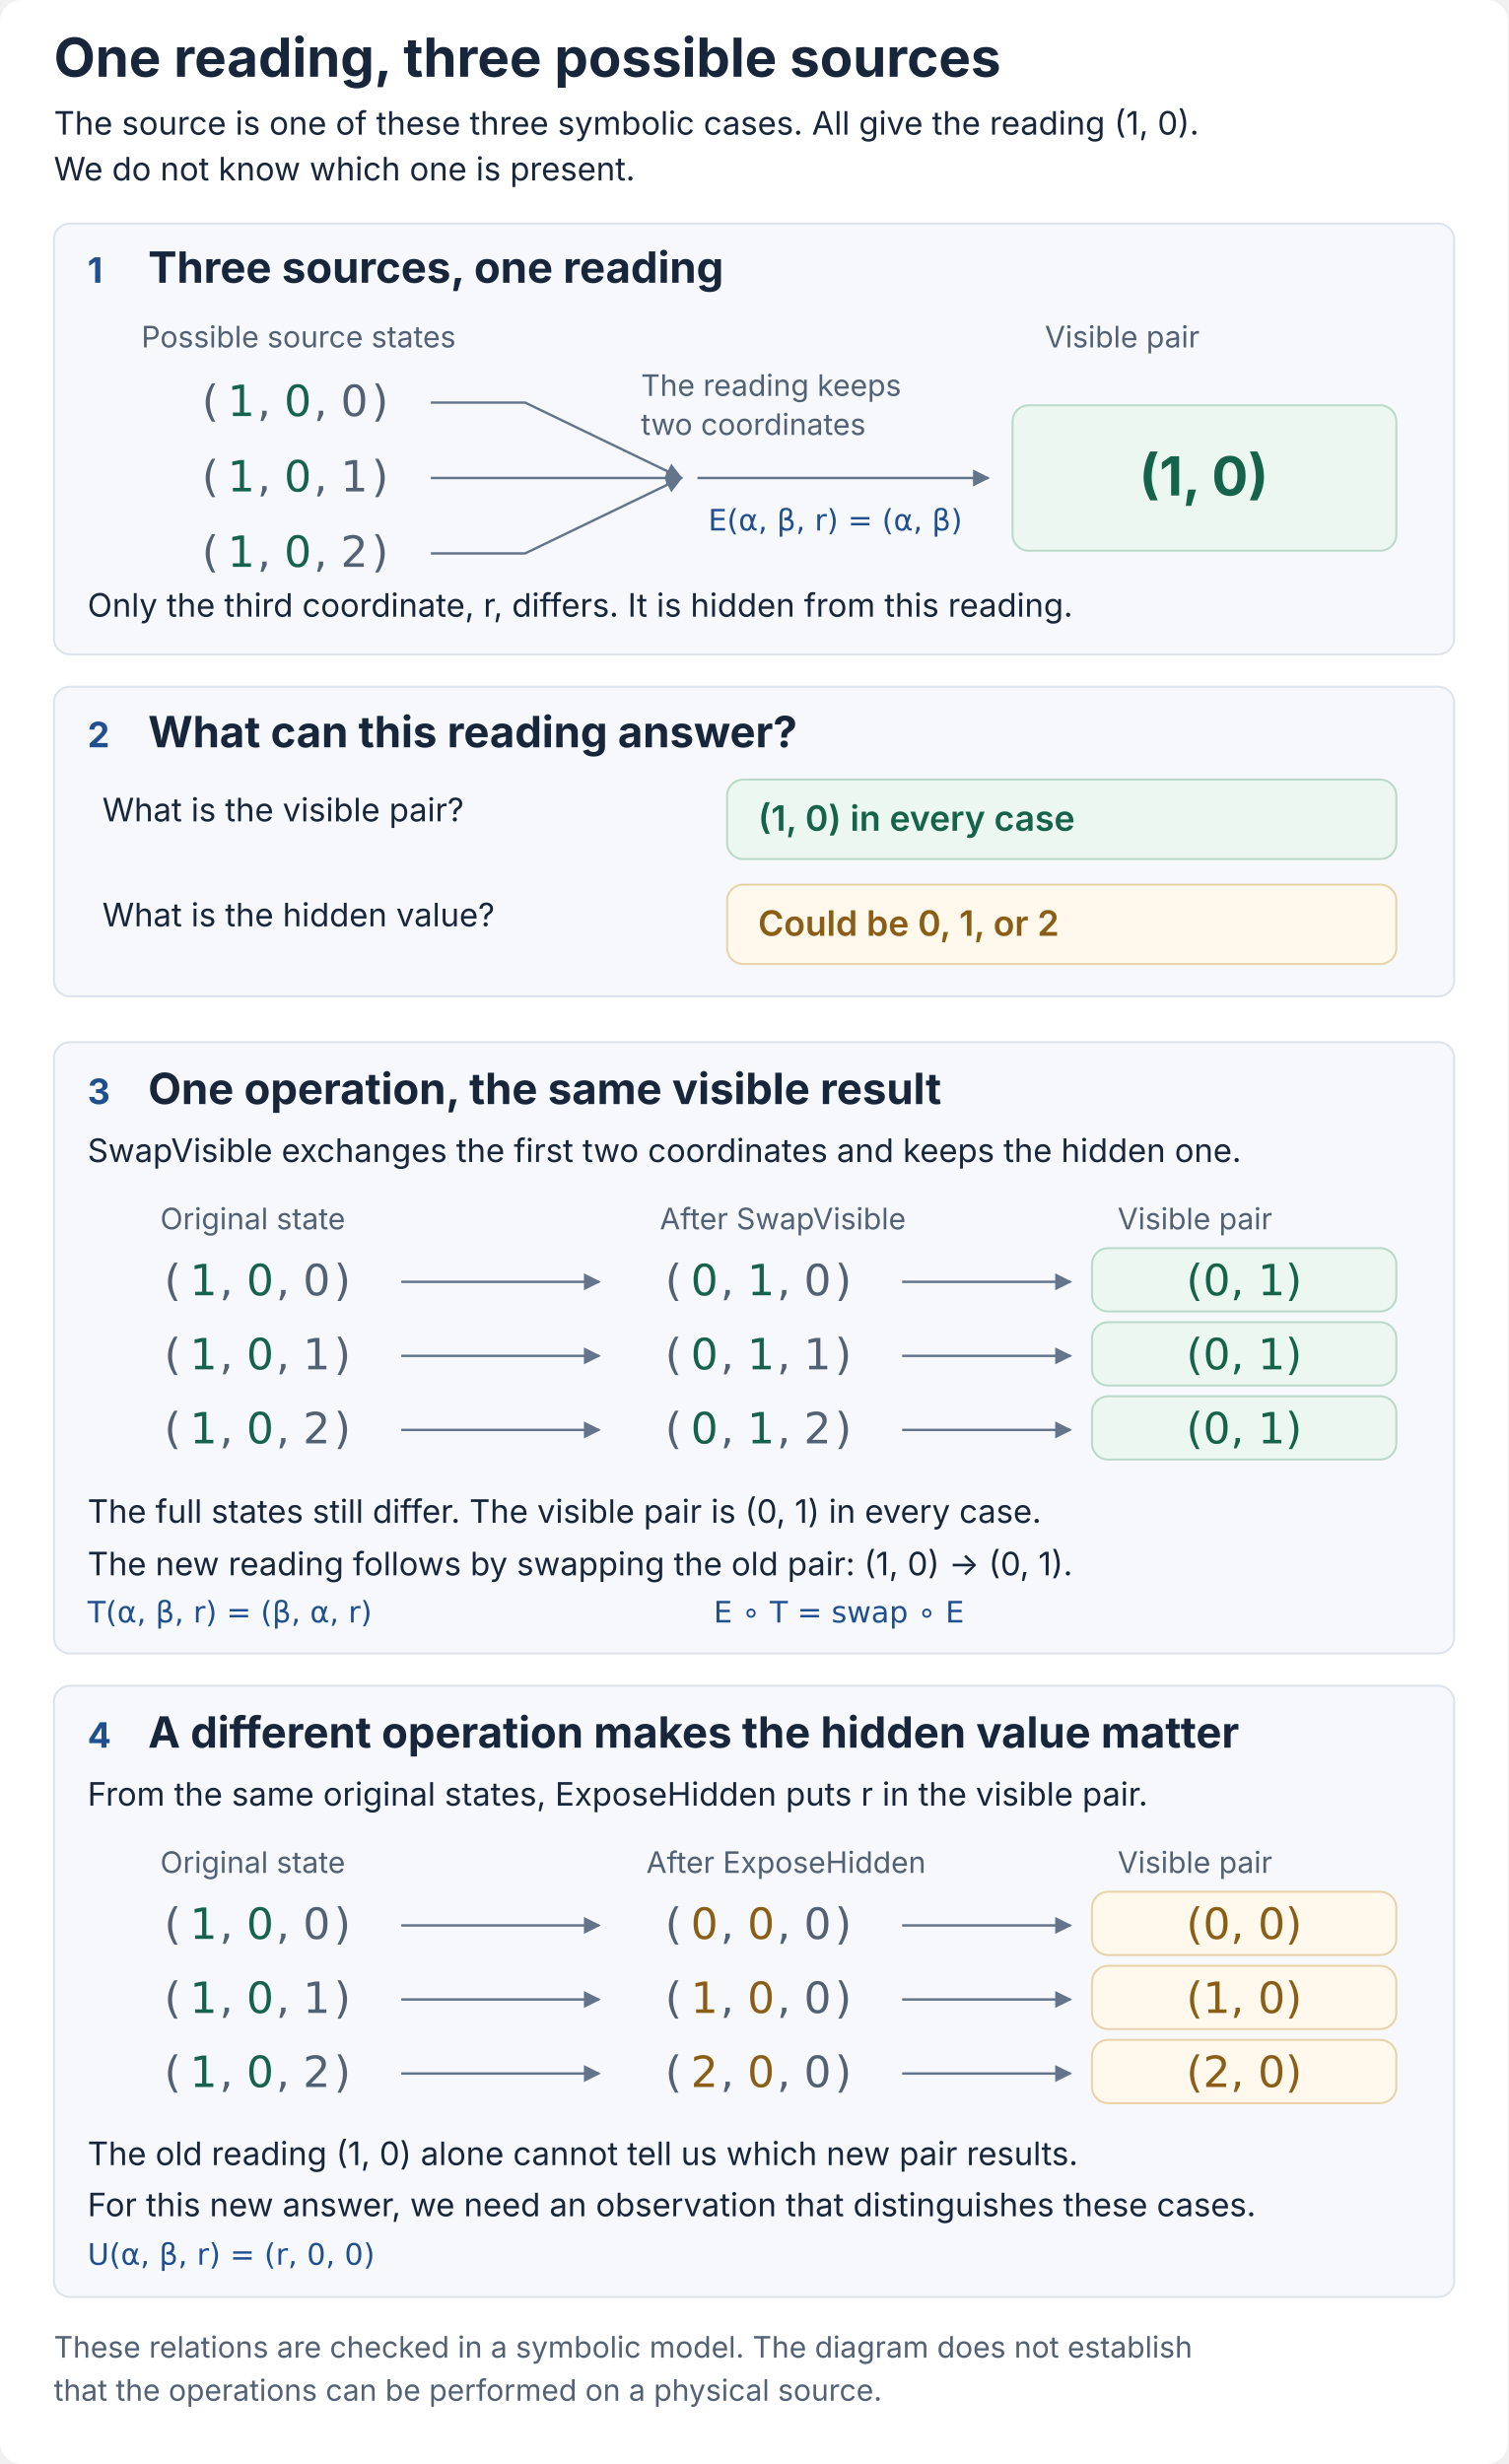
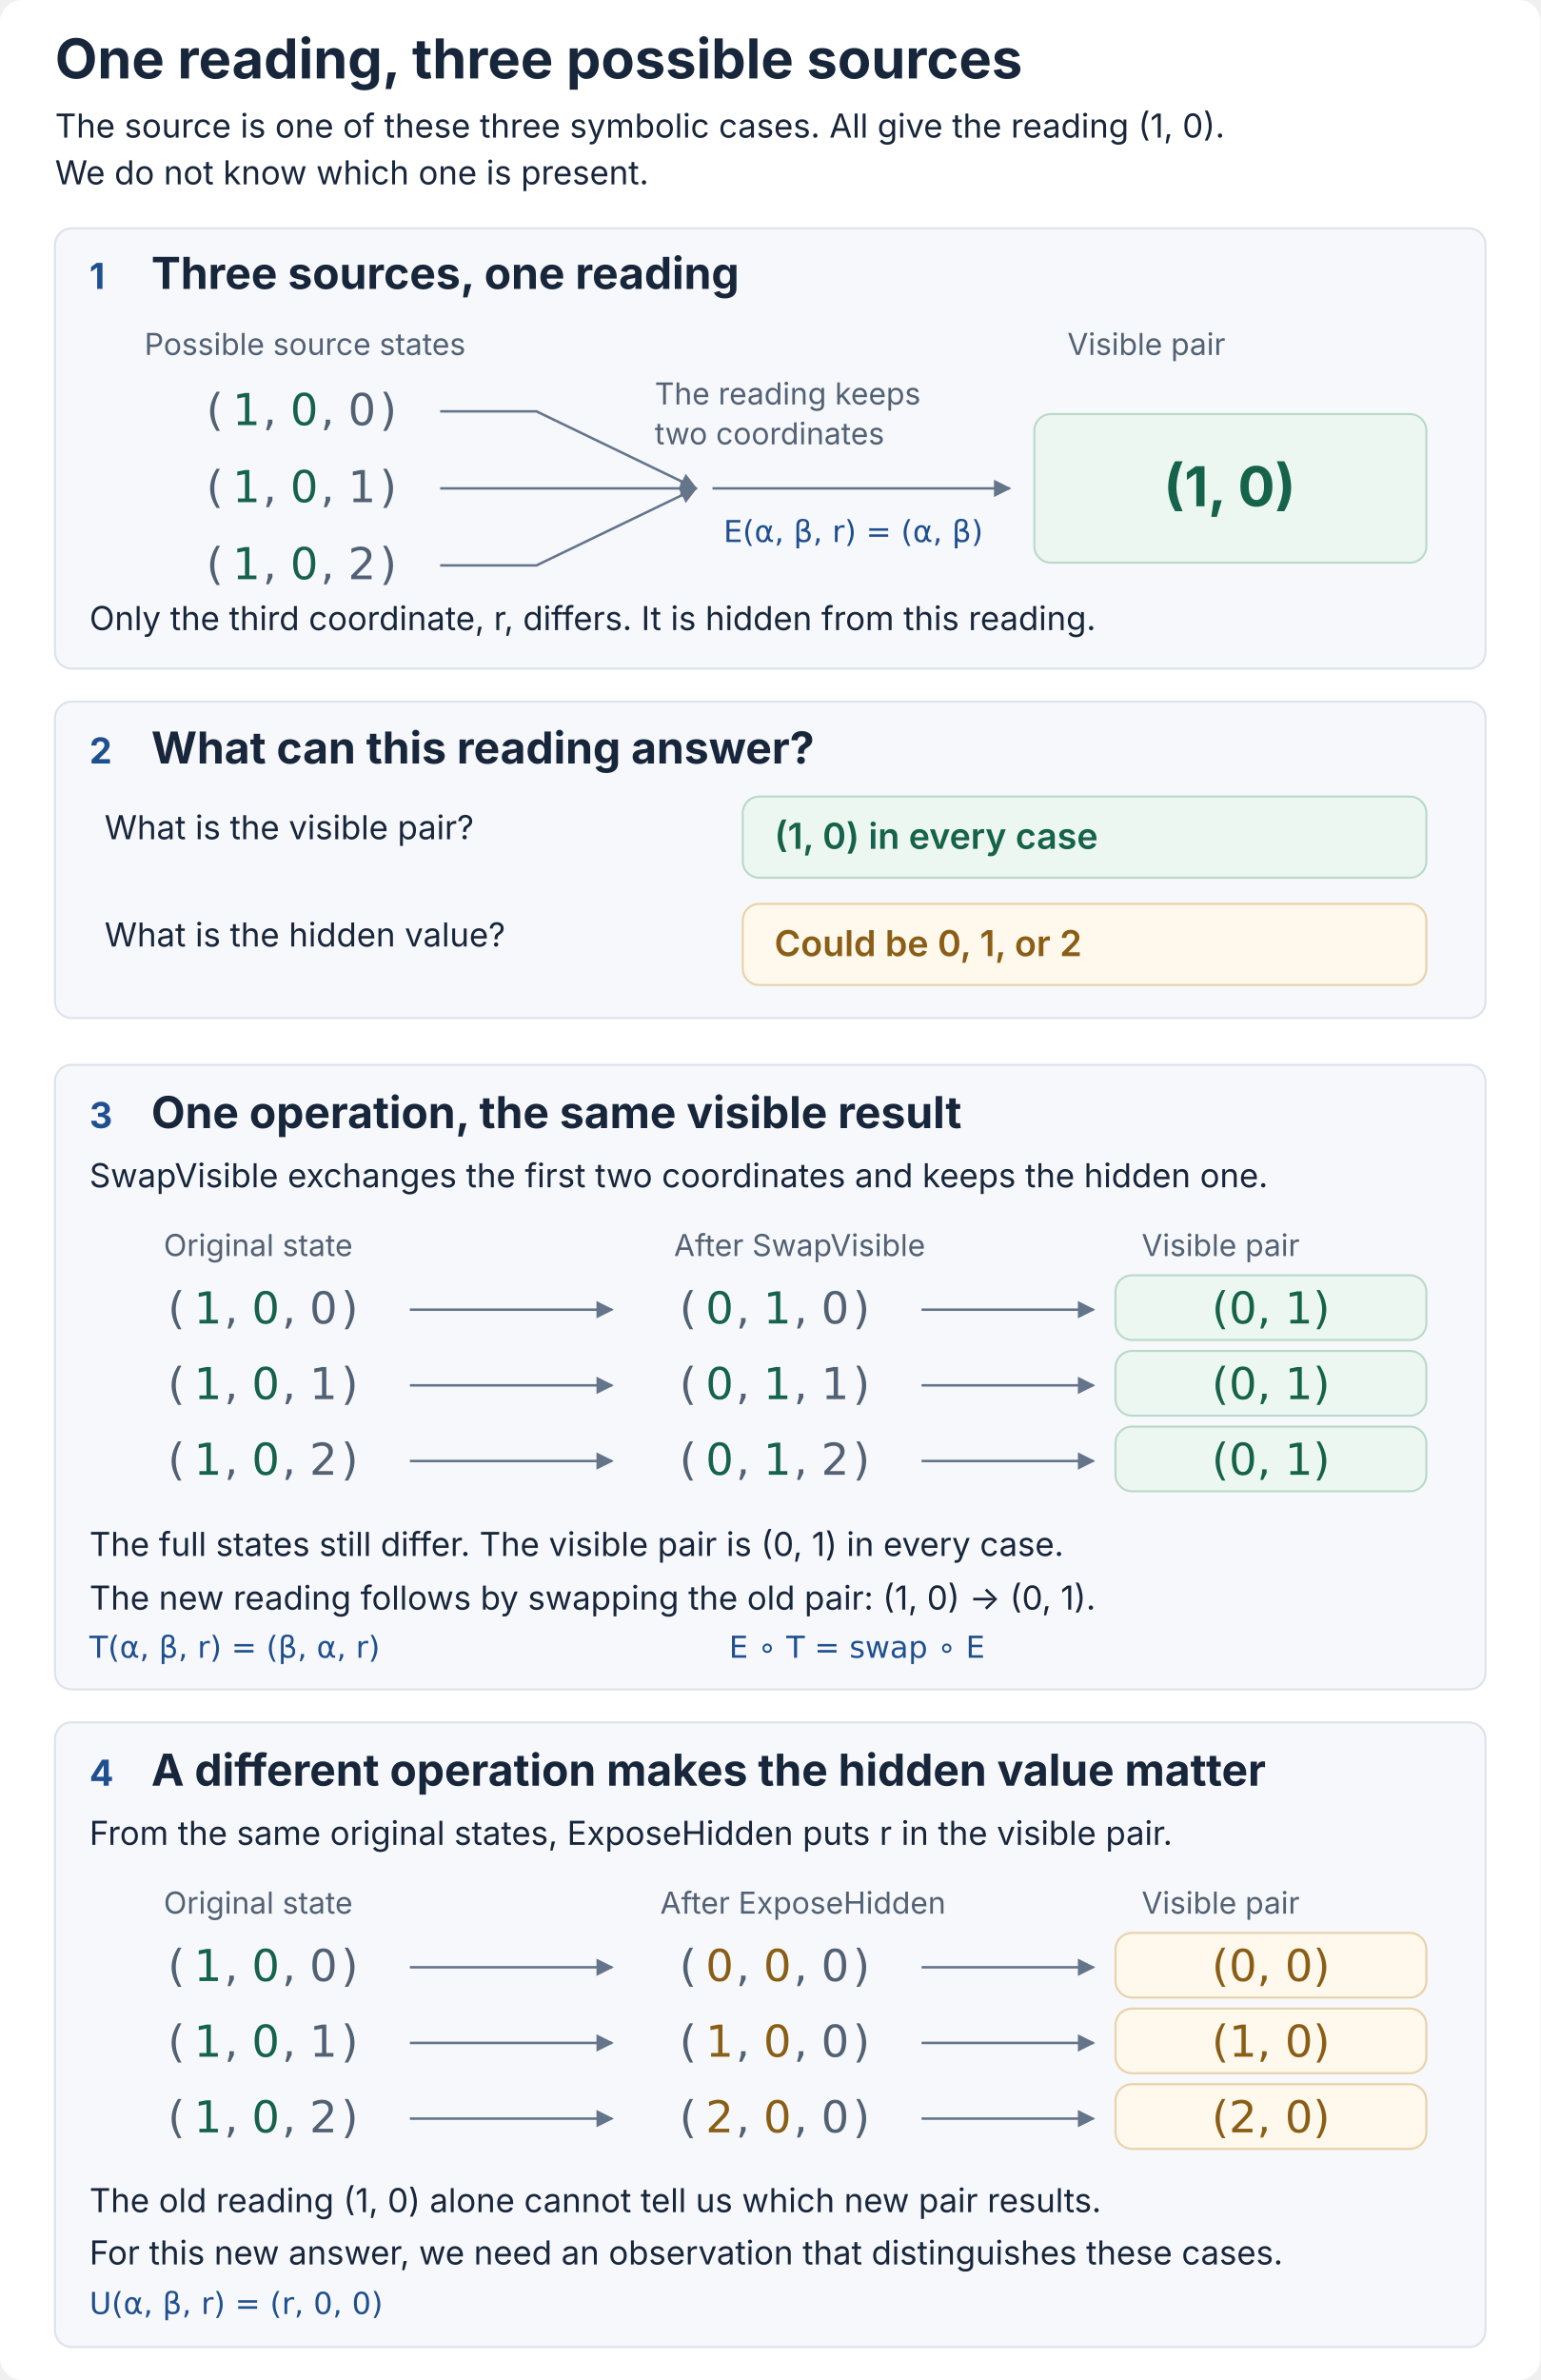
- <svg xmlns="http://www.w3.org/2000/svg" width="1120" height="1830" viewBox="0 0 1120 1830" role="img" aria-labelledby="title desc">
+ <svg xmlns="http://www.w3.org/2000/svg" width="1120" height="1730" viewBox="0 0 1120 1730" role="img" aria-labelledby="title desc">
  <defs>
    <marker id="arrow" viewBox="0 0 10 10" refX="9" refY="5" markerWidth="7" markerHeight="7" orient="auto-start-reverse">
      <path d="M0 0L10 5L0 10Z" fill="#64748b" />
    </marker>
  </defs>
  <style>text{font-family:Inter,'Segoe UI',Arial,sans-serif;fill:#18263b}.muted{fill:#526174}.blue{fill:#204f8f}.green{fill:#16634b}.amber{fill:#8b5e16}.math{font-family:'DejaVu Sans',sans-serif}.small{font-size:16px}.body{font-size:18px}.label{font-size:20px;font-weight:600}.heading{font-size:28px;font-weight:650}.eyebrow{font-size:14px;font-weight:700;letter-spacing:1.6px}</style>
-   <rect width="1120" height="1830" rx="16" fill="#ffffff" />
+   <rect width="1120" height="1730" rx="16" fill="#ffffff" />
  <style>
.body{font-size:24px}.small{font-size:22px}.label{font-size:26px;font-weight:600}
.heading{font-size:32px;font-weight:650}.title{font-size:40px;font-weight:650}
.tuple{font-family:'DejaVu Sans',sans-serif;font-size:32px}
.number{font-size:26px;font-weight:700;fill:#204f8f}
</style>
  <text x="40" y="57" class="title">One reading, three possible sources</text>
  <text x="40" y="100" class="body">The source is one of these three symbolic cases. All give the reading (1, 0).</text>
  <text x="40" y="134" class="body">We do not know which one is present.</text>
  <rect x="40" y="166" width="1040" height="320" rx="12" fill="#f6f8fb" stroke="#dde3eb" stroke-width="1.5" />
  <text x="65" y="210" class="number">1</text>
  <text x="110" y="210" class="heading">Three sources, one reading</text>
  <text x="105" y="258" class="small muted">Possible source states</text>
  <text x="776" y="258" class="small muted">Visible pair</text>
  <text x="150" y="309" class="tuple muted">(</text>
  <text x="169" y="309" class="tuple green">1</text>
  <text x="191" y="309" class="tuple muted">,</text>
  <text x="211" y="309" class="tuple green">0</text>
  <text x="233" y="309" class="tuple muted">,</text>
  <text x="253" y="309" class="tuple muted">0</text>
  <text x="276" y="309" class="tuple muted">)</text>
  <path d="M320 299H390L506 355" fill="none" stroke="#64748b" stroke-width="1.8" marker-end="url(#arrow)" />
  <text x="150" y="365" class="tuple muted">(</text>
  <text x="169" y="365" class="tuple green">1</text>
  <text x="191" y="365" class="tuple muted">,</text>
  <text x="211" y="365" class="tuple green">0</text>
  <text x="233" y="365" class="tuple muted">,</text>
  <text x="253" y="365" class="tuple muted">1</text>
  <text x="276" y="365" class="tuple muted">)</text>
  <path d="M320 355H390L506 355" fill="none" stroke="#64748b" stroke-width="1.8" marker-end="url(#arrow)" />
  <text x="150" y="421" class="tuple muted">(</text>
  <text x="169" y="421" class="tuple green">1</text>
  <text x="191" y="421" class="tuple muted">,</text>
  <text x="211" y="421" class="tuple green">0</text>
  <text x="233" y="421" class="tuple muted">,</text>
  <text x="253" y="421" class="tuple muted">2</text>
  <text x="276" y="421" class="tuple muted">)</text>
  <path d="M320 411H390L506 355" fill="none" stroke="#64748b" stroke-width="1.8" marker-end="url(#arrow)" />
  <text x="476" y="294" class="small muted">The reading keeps</text>
  <text x="476" y="323" class="small muted">two coordinates</text>
  <path d="M518 355H734" fill="none" stroke="#64748b" stroke-width="1.8" marker-end="url(#arrow)" />
  <text x="526" y="394" class="small math blue">E(α, β, r) = (α, β)</text>
  <rect x="752" y="301" width="285" height="108" rx="12" fill="#edf7f1" stroke="#bad9c8" stroke-width="1.5" />
  <text x="894" y="368" class="title green" text-anchor="middle">(1, 0)</text>
  <text x="65" y="458" class="body">Only the third coordinate, r, differs. It is hidden from this reading.</text>
  <rect x="40" y="510" width="1040" height="230" rx="12" fill="#f6f8fb" stroke="#dde3eb" stroke-width="1.5" />
  <text x="65" y="555" class="number">2</text>
  <text x="110" y="555" class="heading">What can this reading answer?</text>
  <text x="76" y="610" class="body">What is the visible pair?</text>
  <text x="76" y="688" class="body">What is the hidden value?</text>
  <rect x="540" y="579" width="497" height="59" rx="12" fill="#edf7f1" stroke="#bad9c8" stroke-width="1.5" />
  <text x="563" y="617" class="label green">(1, 0) in every case</text>
  <rect x="540" y="657" width="497" height="59" rx="12" fill="#fff8ec" stroke="#e8d2aa" stroke-width="1.5" />
  <text x="563" y="695" class="label amber">Could be 0, 1, or 2</text>
  <rect x="40" y="774" width="1040" height="454" rx="12" fill="#f6f8fb" stroke="#dde3eb" stroke-width="1.5" />
  <text x="65" y="820" class="number">3</text>
  <text x="110" y="820" class="heading">One operation, the same visible result</text>
  <text x="65" y="863" class="body">SwapVisible exchanges the first two coordinates and keeps the hidden one.</text>
  <text x="119" y="913" class="small muted">Original state</text>
  <text x="490" y="913" class="small muted">After SwapVisible</text>
  <text x="830" y="913" class="small muted">Visible pair</text>
  <text x="122" y="962" class="tuple muted">(</text>
  <text x="141" y="962" class="tuple green">1</text>
  <text x="163" y="962" class="tuple muted">,</text>
  <text x="183" y="962" class="tuple green">0</text>
  <text x="205" y="962" class="tuple muted">,</text>
  <text x="225" y="962" class="tuple muted">0</text>
  <text x="248" y="962" class="tuple muted">)</text>
  <path d="M298 952H445" fill="none" stroke="#64748b" stroke-width="1.8" marker-end="url(#arrow)" />
  <text x="494" y="962" class="tuple muted">(</text>
  <text x="513" y="962" class="tuple green">0</text>
  <text x="535" y="962" class="tuple muted">,</text>
  <text x="555" y="962" class="tuple green">1</text>
  <text x="577" y="962" class="tuple muted">,</text>
  <text x="597" y="962" class="tuple muted">0</text>
  <text x="620" y="962" class="tuple muted">)</text>
  <path d="M670 952H795" fill="none" stroke="#64748b" stroke-width="1.8" marker-end="url(#arrow)" />
  <rect x="811" y="927" width="226" height="47" rx="12" fill="#edf7f1" stroke="#bad9c8" stroke-width="1.5" />
  <text x="924" y="962" class="tuple green" text-anchor="middle">(0, 1)</text>
  <text x="122" y="1017" class="tuple muted">(</text>
  <text x="141" y="1017" class="tuple green">1</text>
  <text x="163" y="1017" class="tuple muted">,</text>
  <text x="183" y="1017" class="tuple green">0</text>
  <text x="205" y="1017" class="tuple muted">,</text>
  <text x="225" y="1017" class="tuple muted">1</text>
  <text x="248" y="1017" class="tuple muted">)</text>
  <path d="M298 1007H445" fill="none" stroke="#64748b" stroke-width="1.8" marker-end="url(#arrow)" />
  <text x="494" y="1017" class="tuple muted">(</text>
  <text x="513" y="1017" class="tuple green">0</text>
  <text x="535" y="1017" class="tuple muted">,</text>
  <text x="555" y="1017" class="tuple green">1</text>
  <text x="577" y="1017" class="tuple muted">,</text>
  <text x="597" y="1017" class="tuple muted">1</text>
  <text x="620" y="1017" class="tuple muted">)</text>
  <path d="M670 1007H795" fill="none" stroke="#64748b" stroke-width="1.8" marker-end="url(#arrow)" />
  <rect x="811" y="982" width="226" height="47" rx="12" fill="#edf7f1" stroke="#bad9c8" stroke-width="1.5" />
  <text x="924" y="1017" class="tuple green" text-anchor="middle">(0, 1)</text>
  <text x="122" y="1072" class="tuple muted">(</text>
  <text x="141" y="1072" class="tuple green">1</text>
  <text x="163" y="1072" class="tuple muted">,</text>
  <text x="183" y="1072" class="tuple green">0</text>
  <text x="205" y="1072" class="tuple muted">,</text>
  <text x="225" y="1072" class="tuple muted">2</text>
  <text x="248" y="1072" class="tuple muted">)</text>
  <path d="M298 1062H445" fill="none" stroke="#64748b" stroke-width="1.8" marker-end="url(#arrow)" />
  <text x="494" y="1072" class="tuple muted">(</text>
  <text x="513" y="1072" class="tuple green">0</text>
  <text x="535" y="1072" class="tuple muted">,</text>
  <text x="555" y="1072" class="tuple green">1</text>
  <text x="577" y="1072" class="tuple muted">,</text>
  <text x="597" y="1072" class="tuple muted">2</text>
  <text x="620" y="1072" class="tuple muted">)</text>
  <path d="M670 1062H795" fill="none" stroke="#64748b" stroke-width="1.8" marker-end="url(#arrow)" />
  <rect x="811" y="1037" width="226" height="47" rx="12" fill="#edf7f1" stroke="#bad9c8" stroke-width="1.5" />
  <text x="924" y="1072" class="tuple green" text-anchor="middle">(0, 1)</text>
  <text x="65" y="1131" class="body">The full states still differ. The visible pair is (0, 1) in every case.</text>
  <text x="65" y="1170" class="body">The new reading follows by swapping the old pair: (1, 0) → (0, 1).</text>
  <text x="65" y="1205" class="small math blue">T(α, β, r) = (β, α, r)</text>
  <text x="530" y="1205" class="small math blue">E ∘ T = swap ∘ E</text>
  <rect x="40" y="1252" width="1040" height="454" rx="12" fill="#f6f8fb" stroke="#dde3eb" stroke-width="1.5" />
  <text x="65" y="1298" class="number">4</text>
  <text x="110" y="1298" class="heading">A different operation makes the hidden value matter</text>
  <text x="65" y="1341" class="body">From the same original states, ExposeHidden puts r in the visible pair.</text>
  <text x="119" y="1391" class="small muted">Original state</text>
  <text x="480" y="1391" class="small muted">After ExposeHidden</text>
  <text x="830" y="1391" class="small muted">Visible pair</text>
  <text x="122" y="1440" class="tuple muted">(</text>
  <text x="141" y="1440" class="tuple green">1</text>
  <text x="163" y="1440" class="tuple muted">,</text>
  <text x="183" y="1440" class="tuple green">0</text>
  <text x="205" y="1440" class="tuple muted">,</text>
  <text x="225" y="1440" class="tuple muted">0</text>
  <text x="248" y="1440" class="tuple muted">)</text>
  <path d="M298 1430H445" fill="none" stroke="#64748b" stroke-width="1.8" marker-end="url(#arrow)" />
  <text x="494" y="1440" class="tuple muted">(</text>
  <text x="513" y="1440" class="tuple amber">0</text>
  <text x="535" y="1440" class="tuple muted">,</text>
  <text x="555" y="1440" class="tuple amber">0</text>
  <text x="577" y="1440" class="tuple muted">,</text>
  <text x="597" y="1440" class="tuple muted">0</text>
  <text x="620" y="1440" class="tuple muted">)</text>
  <path d="M670 1430H795" fill="none" stroke="#64748b" stroke-width="1.8" marker-end="url(#arrow)" />
  <rect x="811" y="1405" width="226" height="47" rx="12" fill="#fff8ec" stroke="#e8d2aa" stroke-width="1.5" />
  <text x="924" y="1440" class="tuple amber" text-anchor="middle">(0, 0)</text>
  <text x="122" y="1495" class="tuple muted">(</text>
  <text x="141" y="1495" class="tuple green">1</text>
  <text x="163" y="1495" class="tuple muted">,</text>
  <text x="183" y="1495" class="tuple green">0</text>
  <text x="205" y="1495" class="tuple muted">,</text>
  <text x="225" y="1495" class="tuple muted">1</text>
  <text x="248" y="1495" class="tuple muted">)</text>
  <path d="M298 1485H445" fill="none" stroke="#64748b" stroke-width="1.8" marker-end="url(#arrow)" />
  <text x="494" y="1495" class="tuple muted">(</text>
  <text x="513" y="1495" class="tuple amber">1</text>
  <text x="535" y="1495" class="tuple muted">,</text>
  <text x="555" y="1495" class="tuple amber">0</text>
  <text x="577" y="1495" class="tuple muted">,</text>
  <text x="597" y="1495" class="tuple muted">0</text>
  <text x="620" y="1495" class="tuple muted">)</text>
  <path d="M670 1485H795" fill="none" stroke="#64748b" stroke-width="1.8" marker-end="url(#arrow)" />
  <rect x="811" y="1460" width="226" height="47" rx="12" fill="#fff8ec" stroke="#e8d2aa" stroke-width="1.5" />
  <text x="924" y="1495" class="tuple amber" text-anchor="middle">(1, 0)</text>
  <text x="122" y="1550" class="tuple muted">(</text>
  <text x="141" y="1550" class="tuple green">1</text>
  <text x="163" y="1550" class="tuple muted">,</text>
  <text x="183" y="1550" class="tuple green">0</text>
  <text x="205" y="1550" class="tuple muted">,</text>
  <text x="225" y="1550" class="tuple muted">2</text>
  <text x="248" y="1550" class="tuple muted">)</text>
  <path d="M298 1540H445" fill="none" stroke="#64748b" stroke-width="1.8" marker-end="url(#arrow)" />
  <text x="494" y="1550" class="tuple muted">(</text>
  <text x="513" y="1550" class="tuple amber">2</text>
  <text x="535" y="1550" class="tuple muted">,</text>
  <text x="555" y="1550" class="tuple amber">0</text>
  <text x="577" y="1550" class="tuple muted">,</text>
  <text x="597" y="1550" class="tuple muted">0</text>
  <text x="620" y="1550" class="tuple muted">)</text>
  <path d="M670 1540H795" fill="none" stroke="#64748b" stroke-width="1.8" marker-end="url(#arrow)" />
  <rect x="811" y="1515" width="226" height="47" rx="12" fill="#fff8ec" stroke="#e8d2aa" stroke-width="1.5" />
  <text x="924" y="1550" class="tuple amber" text-anchor="middle">(2, 0)</text>
  <text x="65" y="1608" class="body">The old reading (1, 0) alone cannot tell us which new pair results.</text>
  <text x="65" y="1646" class="body">For this new answer, we need an observation that distinguishes these cases.</text>
  <text x="65" y="1682" class="small math blue">U(α, β, r) = (r, 0, 0)</text>
-   <text x="40" y="1751" class="small muted">These relations are checked in a symbolic model. The diagram does not establish</text>
-   <text x="40" y="1783" class="small muted">that the operations can be performed on a physical source.</text>
</svg>
